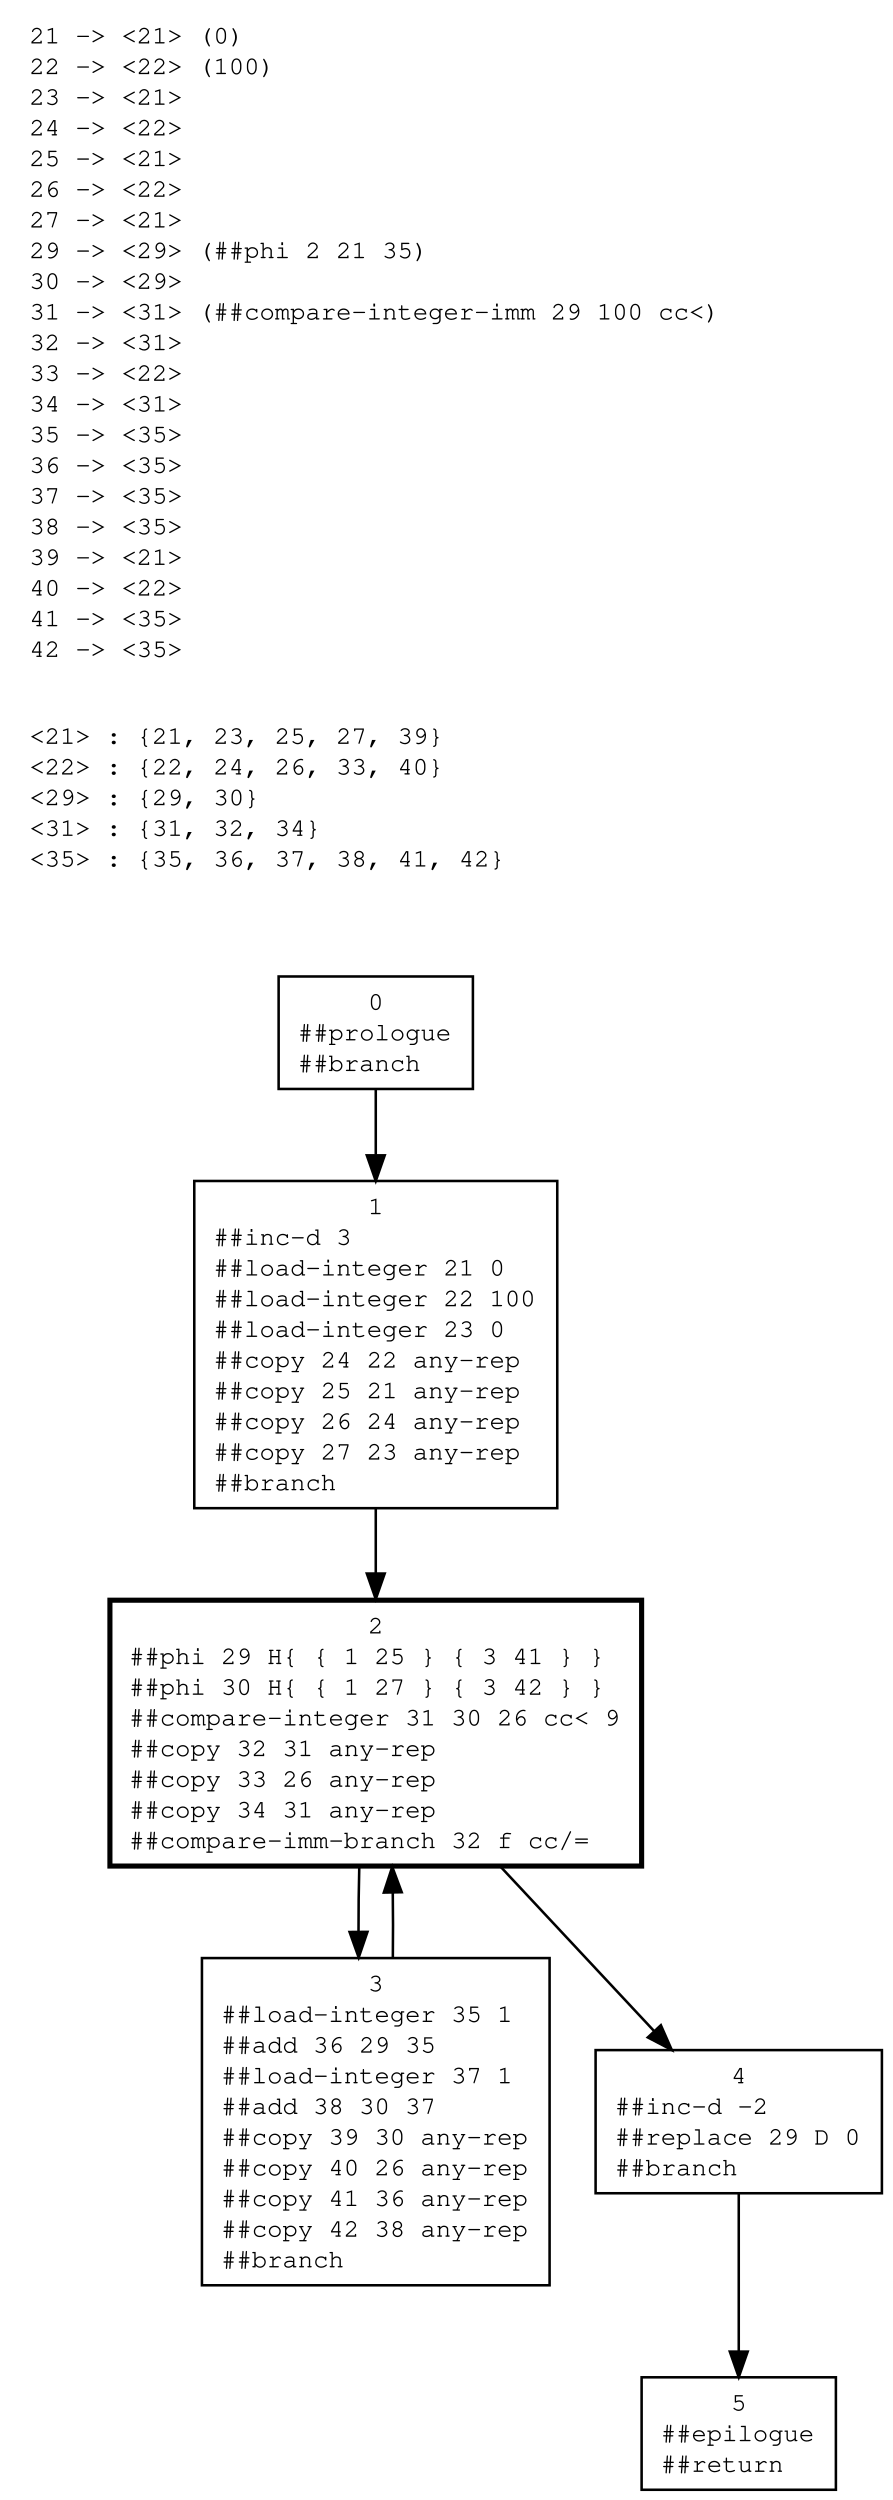
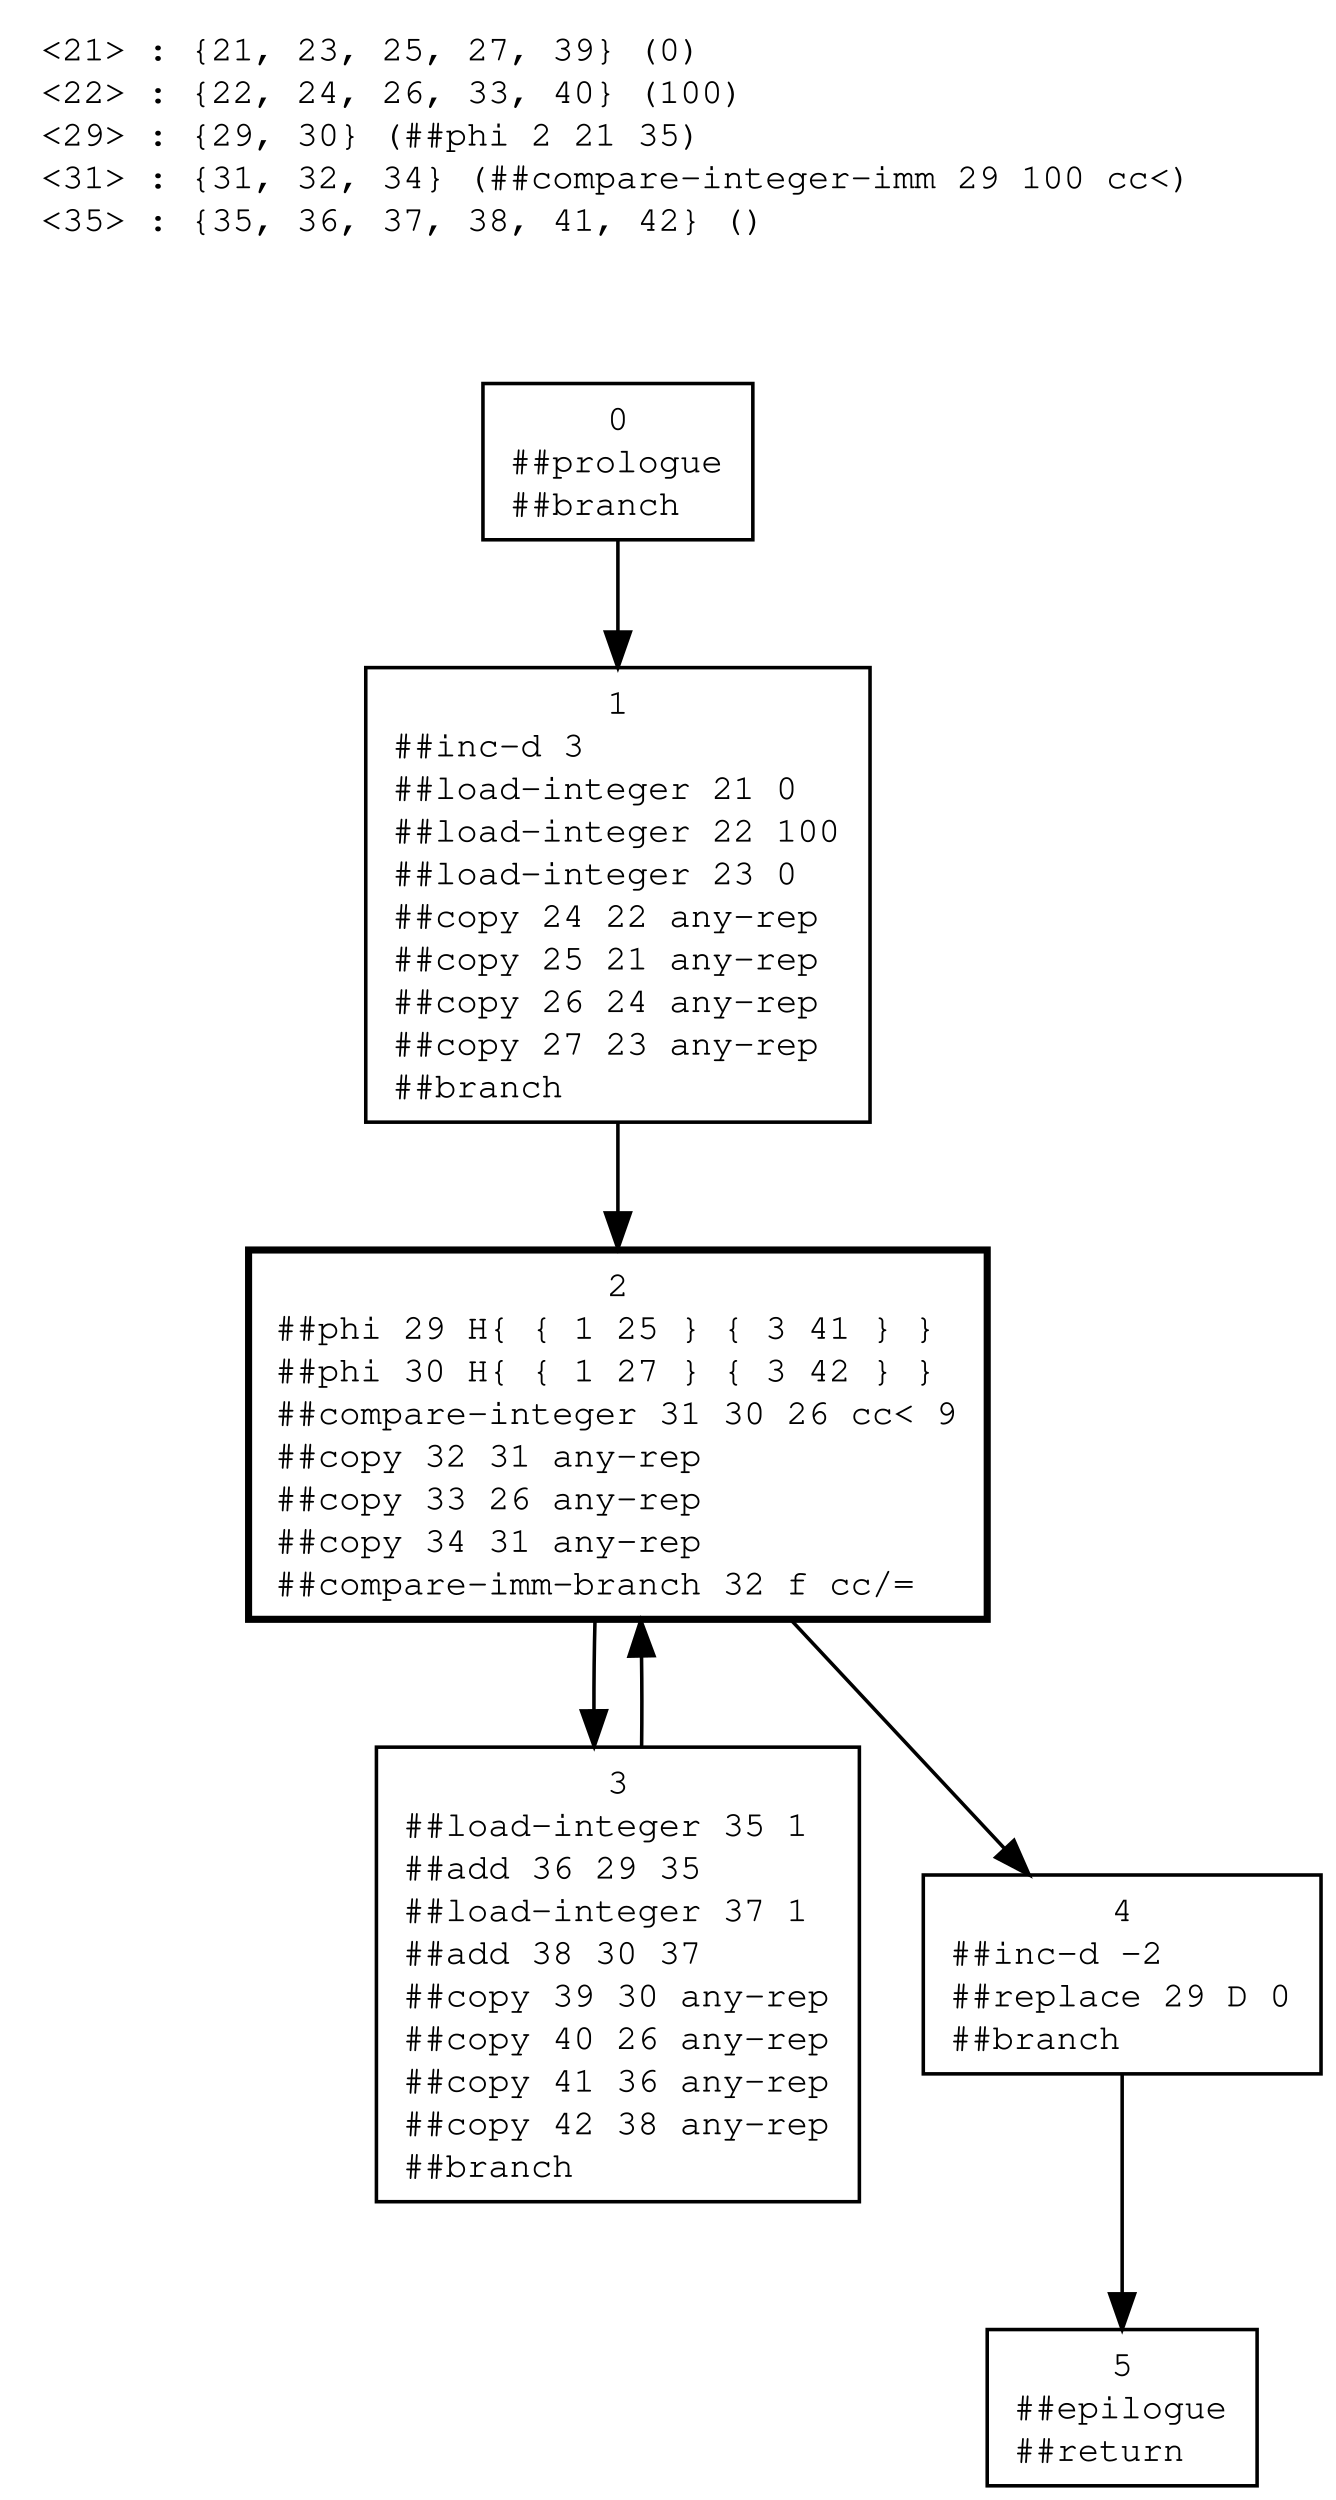
- <svg xmlns="http://www.w3.org/2000/svg" width="349pt" height="978pt" viewBox="0.00 0.00 349.00 978.00">
-   <g id="graph1" class="graph" transform="scale(1 1) rotate(0) translate(4 974)">
-     <polygon fill="white" stroke="white" points="-4,5 -4,-974 346,-974 346,5 -4,5" />
+ <svg xmlns="http://www.w3.org/2000/svg" width="376pt" height="704pt" viewBox="0.00 0.00 376.00 704.00">
+   <g id="graph1" class="graph" transform="scale(1 1) rotate(0) translate(4 700)">
+     <polygon fill="white" stroke="white" points="-4,5 -4,-700 373,-700 373,5 -4,5" />
    <g id="node1" class="node">
-       <polygon fill="none" stroke="black" points="181,-592 105,-592 105,-548 181,-548 181,-592" />
-       <text text-anchor="middle" x="143" y="-579" font-family="Courier,monospace" font-size="10.00">0</text>
-       <text text-anchor="start" x="112.5" y="-567" font-family="Courier,monospace" font-size="10.00">##prologue</text>
-       <text text-anchor="start" x="112.5" y="-555" font-family="Courier,monospace" font-size="10.00">##branch</text>
+       <polygon fill="none" stroke="black" points="208,-592 132,-592 132,-548 208,-548 208,-592" />
+       <text text-anchor="middle" x="170" y="-579" font-family="Courier,monospace" font-size="10.00">0</text>
+       <text text-anchor="start" x="139.5" y="-567" font-family="Courier,monospace" font-size="10.00">##prologue</text>
+       <text text-anchor="start" x="139.5" y="-555" font-family="Courier,monospace" font-size="10.00">##branch</text>
    </g>
    <g id="node2" class="node">
-       <polygon fill="none" stroke="black" points="214,-512 72,-512 72,-384 214,-384 214,-512" />
-       <text text-anchor="middle" x="143" y="-499" font-family="Courier,monospace" font-size="10.00">1</text>
-       <text text-anchor="start" x="79.5" y="-487" font-family="Courier,monospace" font-size="10.00">##inc-d 3</text>
-       <text text-anchor="start" x="79.5" y="-475" font-family="Courier,monospace" font-size="10.00">##load-integer 21 0</text>
-       <text text-anchor="start" x="79.5" y="-463" font-family="Courier,monospace" font-size="10.00">##load-integer 22 100</text>
-       <text text-anchor="start" x="79.5" y="-451" font-family="Courier,monospace" font-size="10.00">##load-integer 23 0</text>
-       <text text-anchor="start" x="79.5" y="-439" font-family="Courier,monospace" font-size="10.00">##copy 24 22 any-rep</text>
-       <text text-anchor="start" x="79.5" y="-427" font-family="Courier,monospace" font-size="10.00">##copy 25 21 any-rep</text>
-       <text text-anchor="start" x="79.5" y="-415" font-family="Courier,monospace" font-size="10.00">##copy 26 24 any-rep</text>
-       <text text-anchor="start" x="79.5" y="-403" font-family="Courier,monospace" font-size="10.00">##copy 27 23 any-rep</text>
-       <text text-anchor="start" x="79.5" y="-391" font-family="Courier,monospace" font-size="10.00">##branch</text>
+       <polygon fill="none" stroke="black" points="241,-512 99,-512 99,-384 241,-384 241,-512" />
+       <text text-anchor="middle" x="170" y="-499" font-family="Courier,monospace" font-size="10.00">1</text>
+       <text text-anchor="start" x="106.5" y="-487" font-family="Courier,monospace" font-size="10.00">##inc-d 3</text>
+       <text text-anchor="start" x="106.5" y="-475" font-family="Courier,monospace" font-size="10.00">##load-integer 21 0</text>
+       <text text-anchor="start" x="106.5" y="-463" font-family="Courier,monospace" font-size="10.00">##load-integer 22 100</text>
+       <text text-anchor="start" x="106.5" y="-451" font-family="Courier,monospace" font-size="10.00">##load-integer 23 0</text>
+       <text text-anchor="start" x="106.5" y="-439" font-family="Courier,monospace" font-size="10.00">##copy 24 22 any-rep</text>
+       <text text-anchor="start" x="106.5" y="-427" font-family="Courier,monospace" font-size="10.00">##copy 25 21 any-rep</text>
+       <text text-anchor="start" x="106.5" y="-415" font-family="Courier,monospace" font-size="10.00">##copy 26 24 any-rep</text>
+       <text text-anchor="start" x="106.5" y="-403" font-family="Courier,monospace" font-size="10.00">##copy 27 23 any-rep</text>
+       <text text-anchor="start" x="106.5" y="-391" font-family="Courier,monospace" font-size="10.00">##branch</text>
    </g>
    <g id="edge1" class="edge">
-       <path fill="none" stroke="black" d="M143,-547.907C143,-540.393 143,-531.528 143,-522.232" />
-       <polygon fill="black" stroke="black" points="146.5,-522.02 143,-512.02 139.5,-522.02 146.5,-522.02" />
+       <path fill="none" stroke="black" d="M170,-547.907C170,-540.393 170,-531.528 170,-522.232" />
+       <polygon fill="black" stroke="black" points="173.5,-522.02 170,-512.02 166.5,-522.02 173.5,-522.02" />
    </g>
    <g id="node3" class="node">
-       <polygon fill="none" stroke="black" stroke-width="2" points="247,-348 39,-348 39,-244 247,-244 247,-348" />
-       <text text-anchor="middle" x="143" y="-335" font-family="Courier,monospace" font-size="10.00">2</text>
-       <text text-anchor="start" x="46.5" y="-323" font-family="Courier,monospace" font-size="10.00">##phi 29 H{ { 1 25 } { 3 41 } }</text>
-       <text text-anchor="start" x="46.5" y="-311" font-family="Courier,monospace" font-size="10.00">##phi 30 H{ { 1 27 } { 3 42 } }</text>
-       <text text-anchor="start" x="46.5" y="-299" font-family="Courier,monospace" font-size="10.00">##compare-integer 31 30 26 cc&lt; 9</text>
-       <text text-anchor="start" x="46.5" y="-287" font-family="Courier,monospace" font-size="10.00">##copy 32 31 any-rep</text>
-       <text text-anchor="start" x="46.5" y="-275" font-family="Courier,monospace" font-size="10.00">##copy 33 26 any-rep</text>
-       <text text-anchor="start" x="46.5" y="-263" font-family="Courier,monospace" font-size="10.00">##copy 34 31 any-rep</text>
-       <text text-anchor="start" x="46.5" y="-251" font-family="Courier,monospace" font-size="10.00">##compare-imm-branch 32 f cc/=</text>
+       <polygon fill="none" stroke="black" stroke-width="2" points="274,-348 66,-348 66,-244 274,-244 274,-348" />
+       <text text-anchor="middle" x="170" y="-335" font-family="Courier,monospace" font-size="10.00">2</text>
+       <text text-anchor="start" x="73.5" y="-323" font-family="Courier,monospace" font-size="10.00">##phi 29 H{ { 1 25 } { 3 41 } }</text>
+       <text text-anchor="start" x="73.5" y="-311" font-family="Courier,monospace" font-size="10.00">##phi 30 H{ { 1 27 } { 3 42 } }</text>
+       <text text-anchor="start" x="73.5" y="-299" font-family="Courier,monospace" font-size="10.00">##compare-integer 31 30 26 cc&lt; 9</text>
+       <text text-anchor="start" x="73.5" y="-287" font-family="Courier,monospace" font-size="10.00">##copy 32 31 any-rep</text>
+       <text text-anchor="start" x="73.5" y="-275" font-family="Courier,monospace" font-size="10.00">##copy 33 26 any-rep</text>
+       <text text-anchor="start" x="73.5" y="-263" font-family="Courier,monospace" font-size="10.00">##copy 34 31 any-rep</text>
+       <text text-anchor="start" x="73.5" y="-251" font-family="Courier,monospace" font-size="10.00">##compare-imm-branch 32 f cc/=</text>
    </g>
    <g id="edge2" class="edge">
-       <path fill="none" stroke="black" d="M143,-383.979C143,-375.557 143,-366.935 143,-358.538" />
-       <polygon fill="black" stroke="black" points="146.5,-358.438 143,-348.438 139.5,-358.438 146.5,-358.438" />
+       <path fill="none" stroke="black" d="M170,-383.979C170,-375.557 170,-366.935 170,-358.538" />
+       <polygon fill="black" stroke="black" points="173.5,-358.438 170,-348.438 166.5,-358.438 173.5,-358.438" />
    </g>
    <g id="node4" class="node">
-       <polygon fill="none" stroke="black" points="211,-208 75,-208 75,-80 211,-80 211,-208" />
-       <text text-anchor="middle" x="143" y="-195" font-family="Courier,monospace" font-size="10.00">3</text>
-       <text text-anchor="start" x="82.5" y="-183" font-family="Courier,monospace" font-size="10.00">##load-integer 35 1</text>
-       <text text-anchor="start" x="82.5" y="-171" font-family="Courier,monospace" font-size="10.00">##add 36 29 35</text>
-       <text text-anchor="start" x="82.5" y="-159" font-family="Courier,monospace" font-size="10.00">##load-integer 37 1</text>
-       <text text-anchor="start" x="82.5" y="-147" font-family="Courier,monospace" font-size="10.00">##add 38 30 37</text>
-       <text text-anchor="start" x="82.5" y="-135" font-family="Courier,monospace" font-size="10.00">##copy 39 30 any-rep</text>
-       <text text-anchor="start" x="82.5" y="-123" font-family="Courier,monospace" font-size="10.00">##copy 40 26 any-rep</text>
-       <text text-anchor="start" x="82.5" y="-111" font-family="Courier,monospace" font-size="10.00">##copy 41 36 any-rep</text>
-       <text text-anchor="start" x="82.5" y="-99" font-family="Courier,monospace" font-size="10.00">##copy 42 38 any-rep</text>
-       <text text-anchor="start" x="82.5" y="-87" font-family="Courier,monospace" font-size="10.00">##branch</text>
+       <polygon fill="none" stroke="black" points="238,-208 102,-208 102,-80 238,-80 238,-208" />
+       <text text-anchor="middle" x="170" y="-195" font-family="Courier,monospace" font-size="10.00">3</text>
+       <text text-anchor="start" x="109.5" y="-183" font-family="Courier,monospace" font-size="10.00">##load-integer 35 1</text>
+       <text text-anchor="start" x="109.5" y="-171" font-family="Courier,monospace" font-size="10.00">##add 36 29 35</text>
+       <text text-anchor="start" x="109.5" y="-159" font-family="Courier,monospace" font-size="10.00">##load-integer 37 1</text>
+       <text text-anchor="start" x="109.5" y="-147" font-family="Courier,monospace" font-size="10.00">##add 38 30 37</text>
+       <text text-anchor="start" x="109.5" y="-135" font-family="Courier,monospace" font-size="10.00">##copy 39 30 any-rep</text>
+       <text text-anchor="start" x="109.5" y="-123" font-family="Courier,monospace" font-size="10.00">##copy 40 26 any-rep</text>
+       <text text-anchor="start" x="109.5" y="-111" font-family="Courier,monospace" font-size="10.00">##copy 41 36 any-rep</text>
+       <text text-anchor="start" x="109.5" y="-99" font-family="Courier,monospace" font-size="10.00">##copy 42 38 any-rep</text>
+       <text text-anchor="start" x="109.5" y="-87" font-family="Courier,monospace" font-size="10.00">##branch</text>
    </g>
    <g id="edge3" class="edge">
-       <path fill="none" stroke="black" d="M136.55,-243.69C136.336,-235.481 136.236,-226.862 136.252,-218.273" />
-       <polygon fill="black" stroke="black" points="139.752,-218.254 136.322,-208.229 132.752,-218.204 139.752,-218.254" />
+       <path fill="none" stroke="black" d="M163.55,-243.69C163.336,-235.481 163.236,-226.862 163.252,-218.273" />
+       <polygon fill="black" stroke="black" points="166.752,-218.254 163.322,-208.229 159.752,-218.204 166.752,-218.254" />
    </g>
    <g id="node5" class="node">
-       <polygon fill="none" stroke="black" points="341,-172 229,-172 229,-116 341,-116 341,-172" />
-       <text text-anchor="middle" x="285" y="-159" font-family="Courier,monospace" font-size="10.00">4</text>
-       <text text-anchor="start" x="236.5" y="-147" font-family="Courier,monospace" font-size="10.00">##inc-d -2</text>
-       <text text-anchor="start" x="236.5" y="-135" font-family="Courier,monospace" font-size="10.00">##replace 29 D 0</text>
-       <text text-anchor="start" x="236.5" y="-123" font-family="Courier,monospace" font-size="10.00">##branch</text>
+       <polygon fill="none" stroke="black" points="368,-172 256,-172 256,-116 368,-116 368,-172" />
+       <text text-anchor="middle" x="312" y="-159" font-family="Courier,monospace" font-size="10.00">4</text>
+       <text text-anchor="start" x="263.5" y="-147" font-family="Courier,monospace" font-size="10.00">##inc-d -2</text>
+       <text text-anchor="start" x="263.5" y="-135" font-family="Courier,monospace" font-size="10.00">##replace 29 D 0</text>
+       <text text-anchor="start" x="263.5" y="-123" font-family="Courier,monospace" font-size="10.00">##branch</text>
    </g>
    <g id="edge4" class="edge">
-       <path fill="none" stroke="black" d="M191.868,-243.69C211.699,-222.463 234.089,-198.496 251.945,-179.382" />
-       <polygon fill="black" stroke="black" points="254.531,-181.742 258.8,-172.045 249.416,-176.963 254.531,-181.742" />
+       <path fill="none" stroke="black" d="M218.868,-243.69C238.699,-222.463 261.089,-198.496 278.945,-179.382" />
+       <polygon fill="black" stroke="black" points="281.531,-181.742 285.8,-172.045 276.416,-176.963 281.531,-181.742" />
    </g>
    <g id="edge5" class="edge">
-       <path fill="none" stroke="black" d="M149.678,-208.229C149.782,-216.636 149.774,-225.24 149.653,-233.615" />
-       <polygon fill="black" stroke="black" points="146.152,-233.622 149.45,-243.69 153.151,-233.763 146.152,-233.622" />
+       <path fill="none" stroke="black" d="M176.678,-208.229C176.782,-216.636 176.774,-225.24 176.653,-233.615" />
+       <polygon fill="black" stroke="black" points="173.152,-233.622 176.45,-243.69 180.151,-233.763 173.152,-233.622" />
    </g>
    <g id="node6" class="node">
-       <polygon fill="none" stroke="black" points="323,-44 247,-44 247,-1.42109e-14 323,-0 323,-44" />
-       <text text-anchor="middle" x="285" y="-31" font-family="Courier,monospace" font-size="10.00">5</text>
-       <text text-anchor="start" x="254.5" y="-19" font-family="Courier,monospace" font-size="10.00">##epilogue</text>
-       <text text-anchor="start" x="254.5" y="-7" font-family="Courier,monospace" font-size="10.00">##return</text>
+       <polygon fill="none" stroke="black" points="350,-44 274,-44 274,-1.42109e-14 350,-0 350,-44" />
+       <text text-anchor="middle" x="312" y="-31" font-family="Courier,monospace" font-size="10.00">5</text>
+       <text text-anchor="start" x="281.5" y="-19" font-family="Courier,monospace" font-size="10.00">##epilogue</text>
+       <text text-anchor="start" x="281.5" y="-7" font-family="Courier,monospace" font-size="10.00">##return</text>
    </g>
    <g id="edge6" class="edge">
-       <path fill="none" stroke="black" d="M285,-115.704C285,-97.293 285,-73.237 285,-54.11" />
-       <polygon fill="black" stroke="black" points="288.5,-54.058 285,-44.058 281.5,-54.058 288.5,-54.058" />
+       <path fill="none" stroke="black" d="M312,-115.704C312,-97.293 312,-73.237 312,-54.11" />
+       <polygon fill="black" stroke="black" points="315.5,-54.058 312,-44.058 308.5,-54.058 315.5,-54.058" />
    </g>
    <g id="node7" class="node">
-       <text text-anchor="start" x="7.5" y="-957" font-family="Courier,monospace" font-size="10.00">21 -&gt; &lt;21&gt; (0)</text>
-       <text text-anchor="start" x="7.5" y="-945" font-family="Courier,monospace" font-size="10.00">22 -&gt; &lt;22&gt; (100)</text>
-       <text text-anchor="start" x="7.5" y="-933" font-family="Courier,monospace" font-size="10.00">23 -&gt; &lt;21&gt;</text>
-       <text text-anchor="start" x="7.5" y="-921" font-family="Courier,monospace" font-size="10.00">24 -&gt; &lt;22&gt;</text>
-       <text text-anchor="start" x="7.5" y="-909" font-family="Courier,monospace" font-size="10.00">25 -&gt; &lt;21&gt;</text>
-       <text text-anchor="start" x="7.5" y="-897" font-family="Courier,monospace" font-size="10.00">26 -&gt; &lt;22&gt;</text>
-       <text text-anchor="start" x="7.5" y="-885" font-family="Courier,monospace" font-size="10.00">27 -&gt; &lt;21&gt;</text>
-       <text text-anchor="start" x="7.5" y="-873" font-family="Courier,monospace" font-size="10.00">29 -&gt; &lt;29&gt; (##phi 2 21 35)</text>
-       <text text-anchor="start" x="7.5" y="-861" font-family="Courier,monospace" font-size="10.00">30 -&gt; &lt;29&gt;</text>
-       <text text-anchor="start" x="7.5" y="-849" font-family="Courier,monospace" font-size="10.00">31 -&gt; &lt;31&gt; (##compare-integer-imm 29 100 cc&lt;)</text>
-       <text text-anchor="start" x="7.5" y="-837" font-family="Courier,monospace" font-size="10.00">32 -&gt; &lt;31&gt;</text>
-       <text text-anchor="start" x="7.5" y="-825" font-family="Courier,monospace" font-size="10.00">33 -&gt; &lt;22&gt;</text>
-       <text text-anchor="start" x="7.5" y="-813" font-family="Courier,monospace" font-size="10.00">34 -&gt; &lt;31&gt;</text>
-       <text text-anchor="start" x="7.5" y="-801" font-family="Courier,monospace" font-size="10.00">35 -&gt; &lt;35&gt;</text>
-       <text text-anchor="start" x="7.5" y="-789" font-family="Courier,monospace" font-size="10.00">36 -&gt; &lt;35&gt;</text>
-       <text text-anchor="start" x="7.5" y="-777" font-family="Courier,monospace" font-size="10.00">37 -&gt; &lt;35&gt;</text>
-       <text text-anchor="start" x="7.5" y="-765" font-family="Courier,monospace" font-size="10.00">38 -&gt; &lt;35&gt;</text>
-       <text text-anchor="start" x="7.5" y="-753" font-family="Courier,monospace" font-size="10.00">39 -&gt; &lt;21&gt;</text>
-       <text text-anchor="start" x="7.5" y="-741" font-family="Courier,monospace" font-size="10.00">40 -&gt; &lt;22&gt;</text>
-       <text text-anchor="start" x="7.5" y="-729" font-family="Courier,monospace" font-size="10.00">41 -&gt; &lt;35&gt;</text>
-       <text text-anchor="start" x="7.5" y="-717" font-family="Courier,monospace" font-size="10.00">42 -&gt; &lt;35&gt;</text>
-       <text text-anchor="start" x="7.5" y="-683" font-family="Courier,monospace" font-size="10.00">&lt;21&gt; : {21, 23, 25, 27, 39}</text>
-       <text text-anchor="start" x="7.5" y="-671" font-family="Courier,monospace" font-size="10.00">&lt;22&gt; : {22, 24, 26, 33, 40}</text>
-       <text text-anchor="start" x="7.5" y="-659" font-family="Courier,monospace" font-size="10.00">&lt;29&gt; : {29, 30}</text>
-       <text text-anchor="start" x="7.5" y="-647" font-family="Courier,monospace" font-size="10.00">&lt;31&gt; : {31, 32, 34}</text>
-       <text text-anchor="start" x="7.5" y="-635" font-family="Courier,monospace" font-size="10.00">&lt;35&gt; : {35, 36, 37, 38, 41, 42}</text>
+       <text text-anchor="start" x="7.5" y="-683" font-family="Courier,monospace" font-size="10.00">&lt;21&gt; : {21, 23, 25, 27, 39} (0)</text>
+       <text text-anchor="start" x="7.5" y="-671" font-family="Courier,monospace" font-size="10.00">&lt;22&gt; : {22, 24, 26, 33, 40} (100)</text>
+       <text text-anchor="start" x="7.5" y="-659" font-family="Courier,monospace" font-size="10.00">&lt;29&gt; : {29, 30} (##phi 2 21 35)</text>
+       <text text-anchor="start" x="7.5" y="-647" font-family="Courier,monospace" font-size="10.00">&lt;31&gt; : {31, 32, 34} (##compare-integer-imm 29 100 cc&lt;)</text>
+       <text text-anchor="start" x="7.5" y="-635" font-family="Courier,monospace" font-size="10.00">&lt;35&gt; : {35, 36, 37, 38, 41, 42} ()</text>
    </g>
  </g>
</svg>
